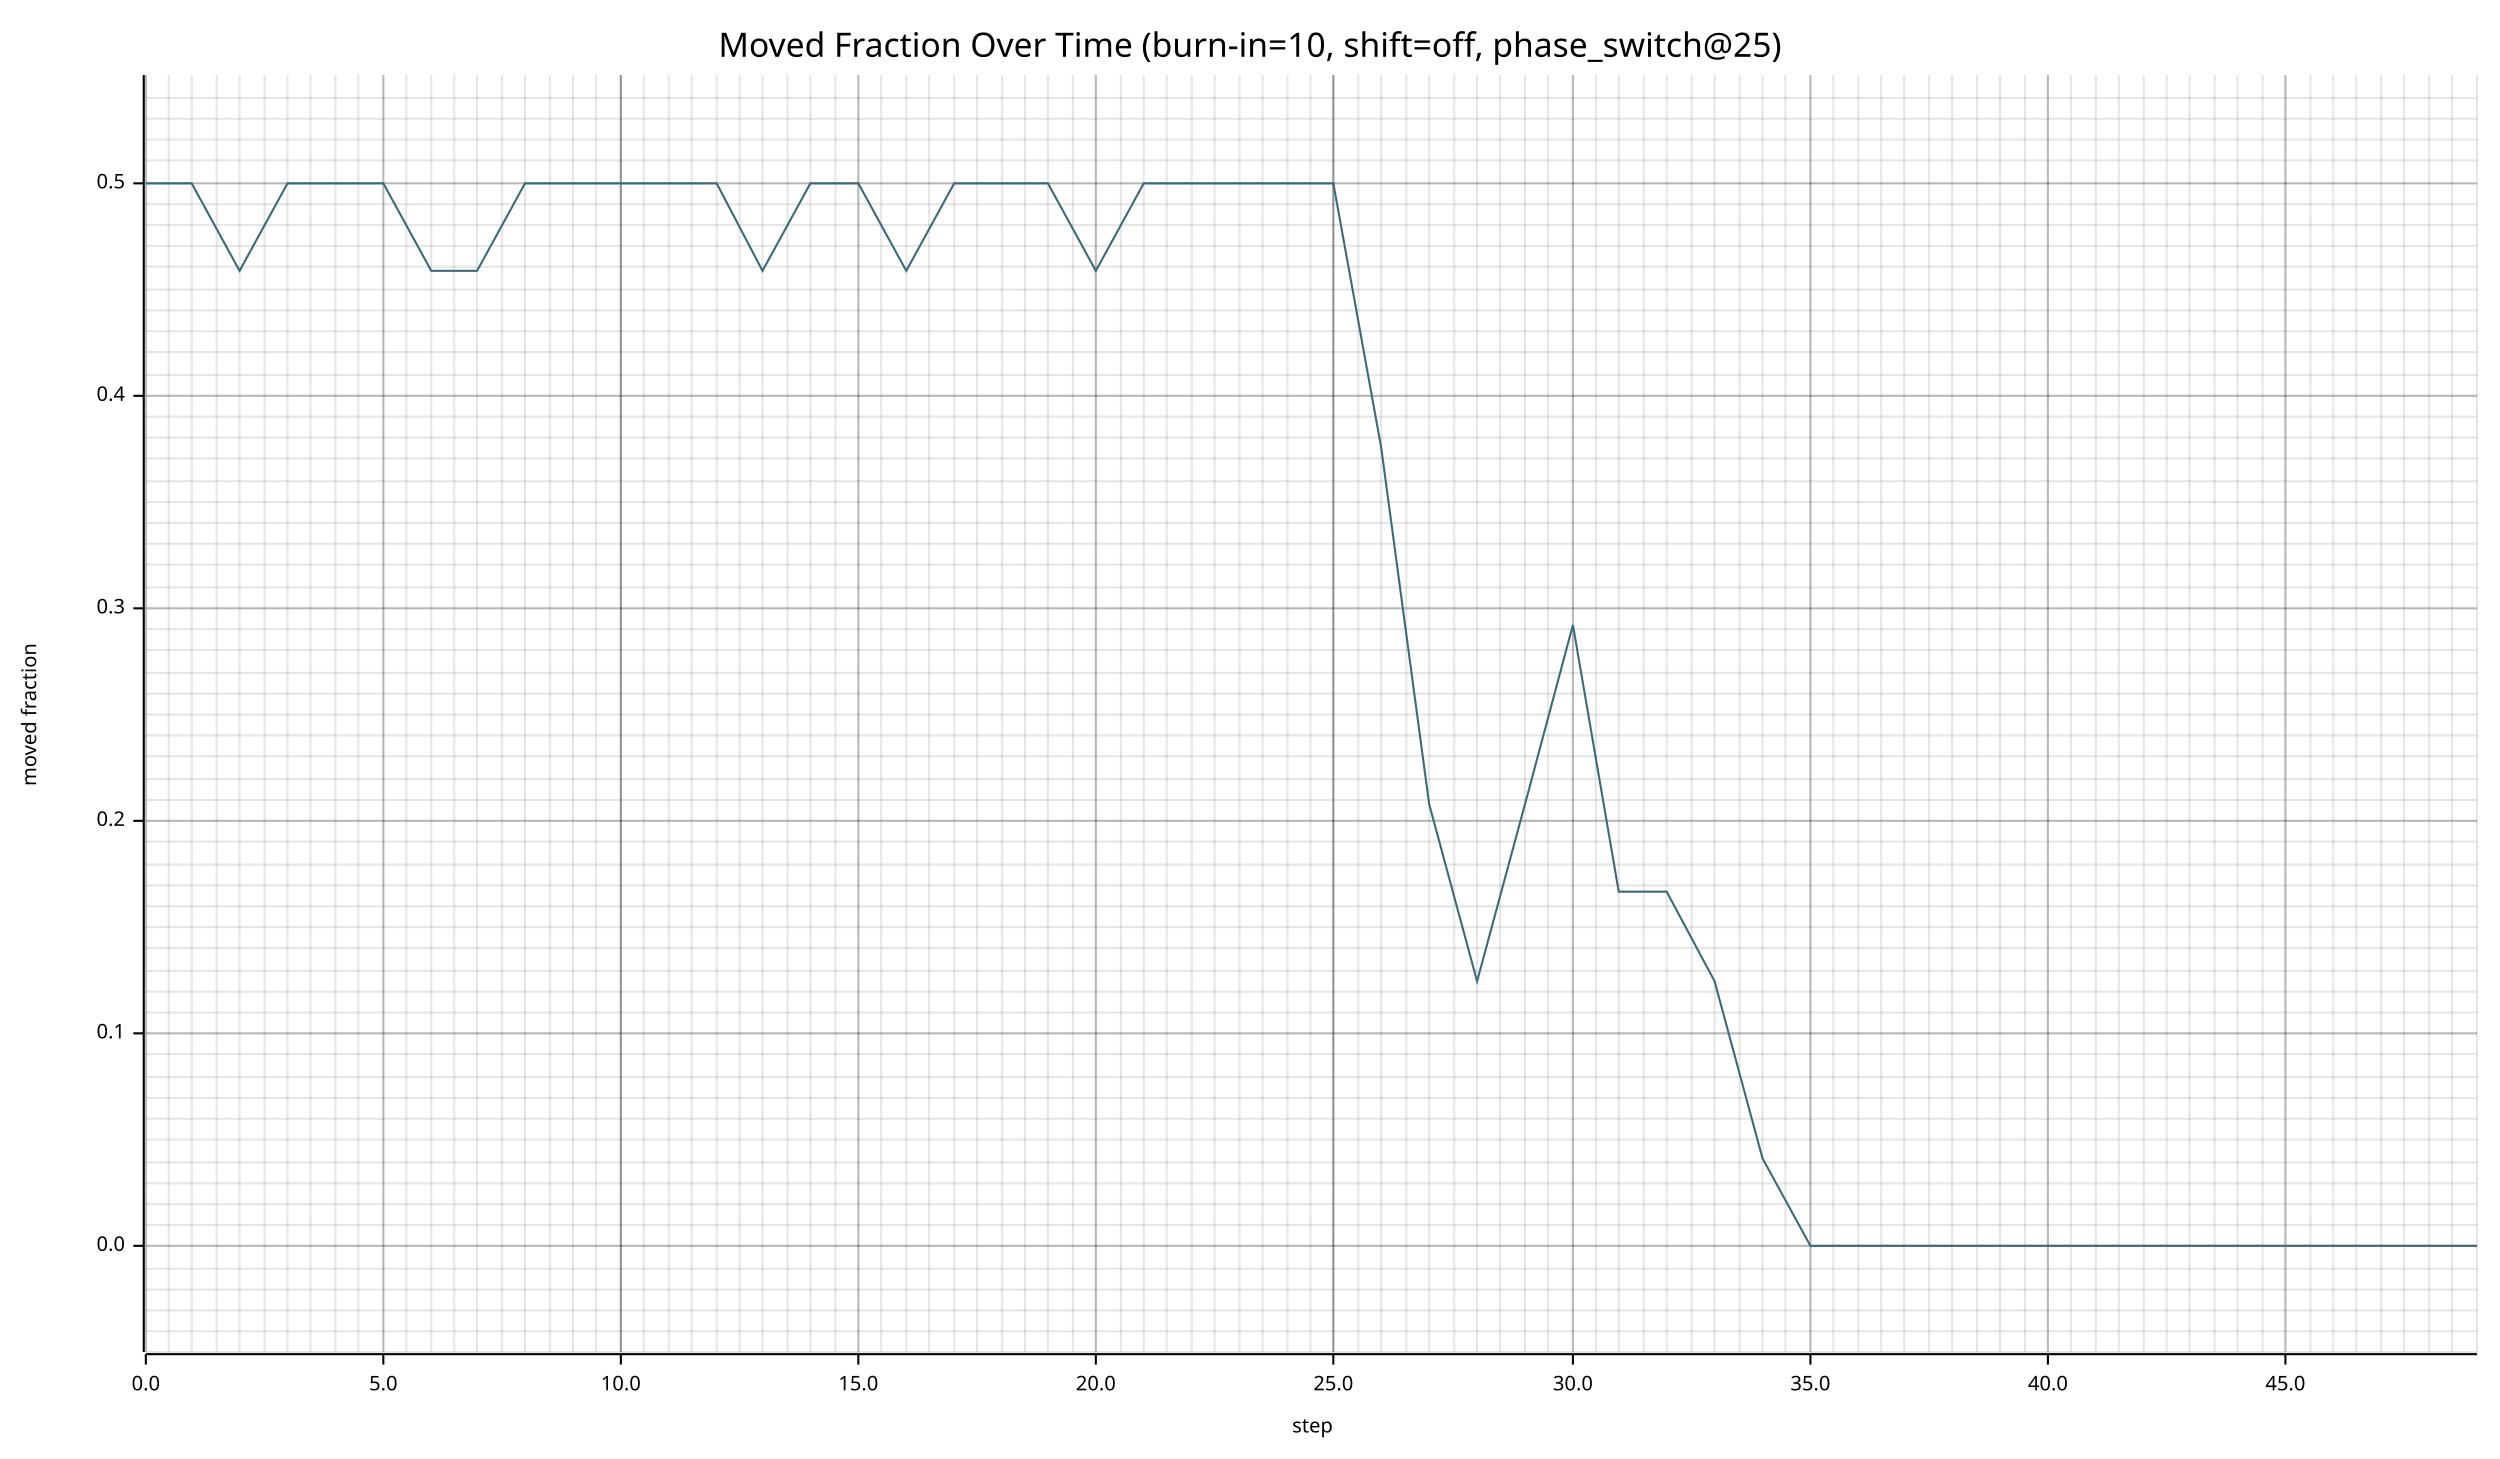
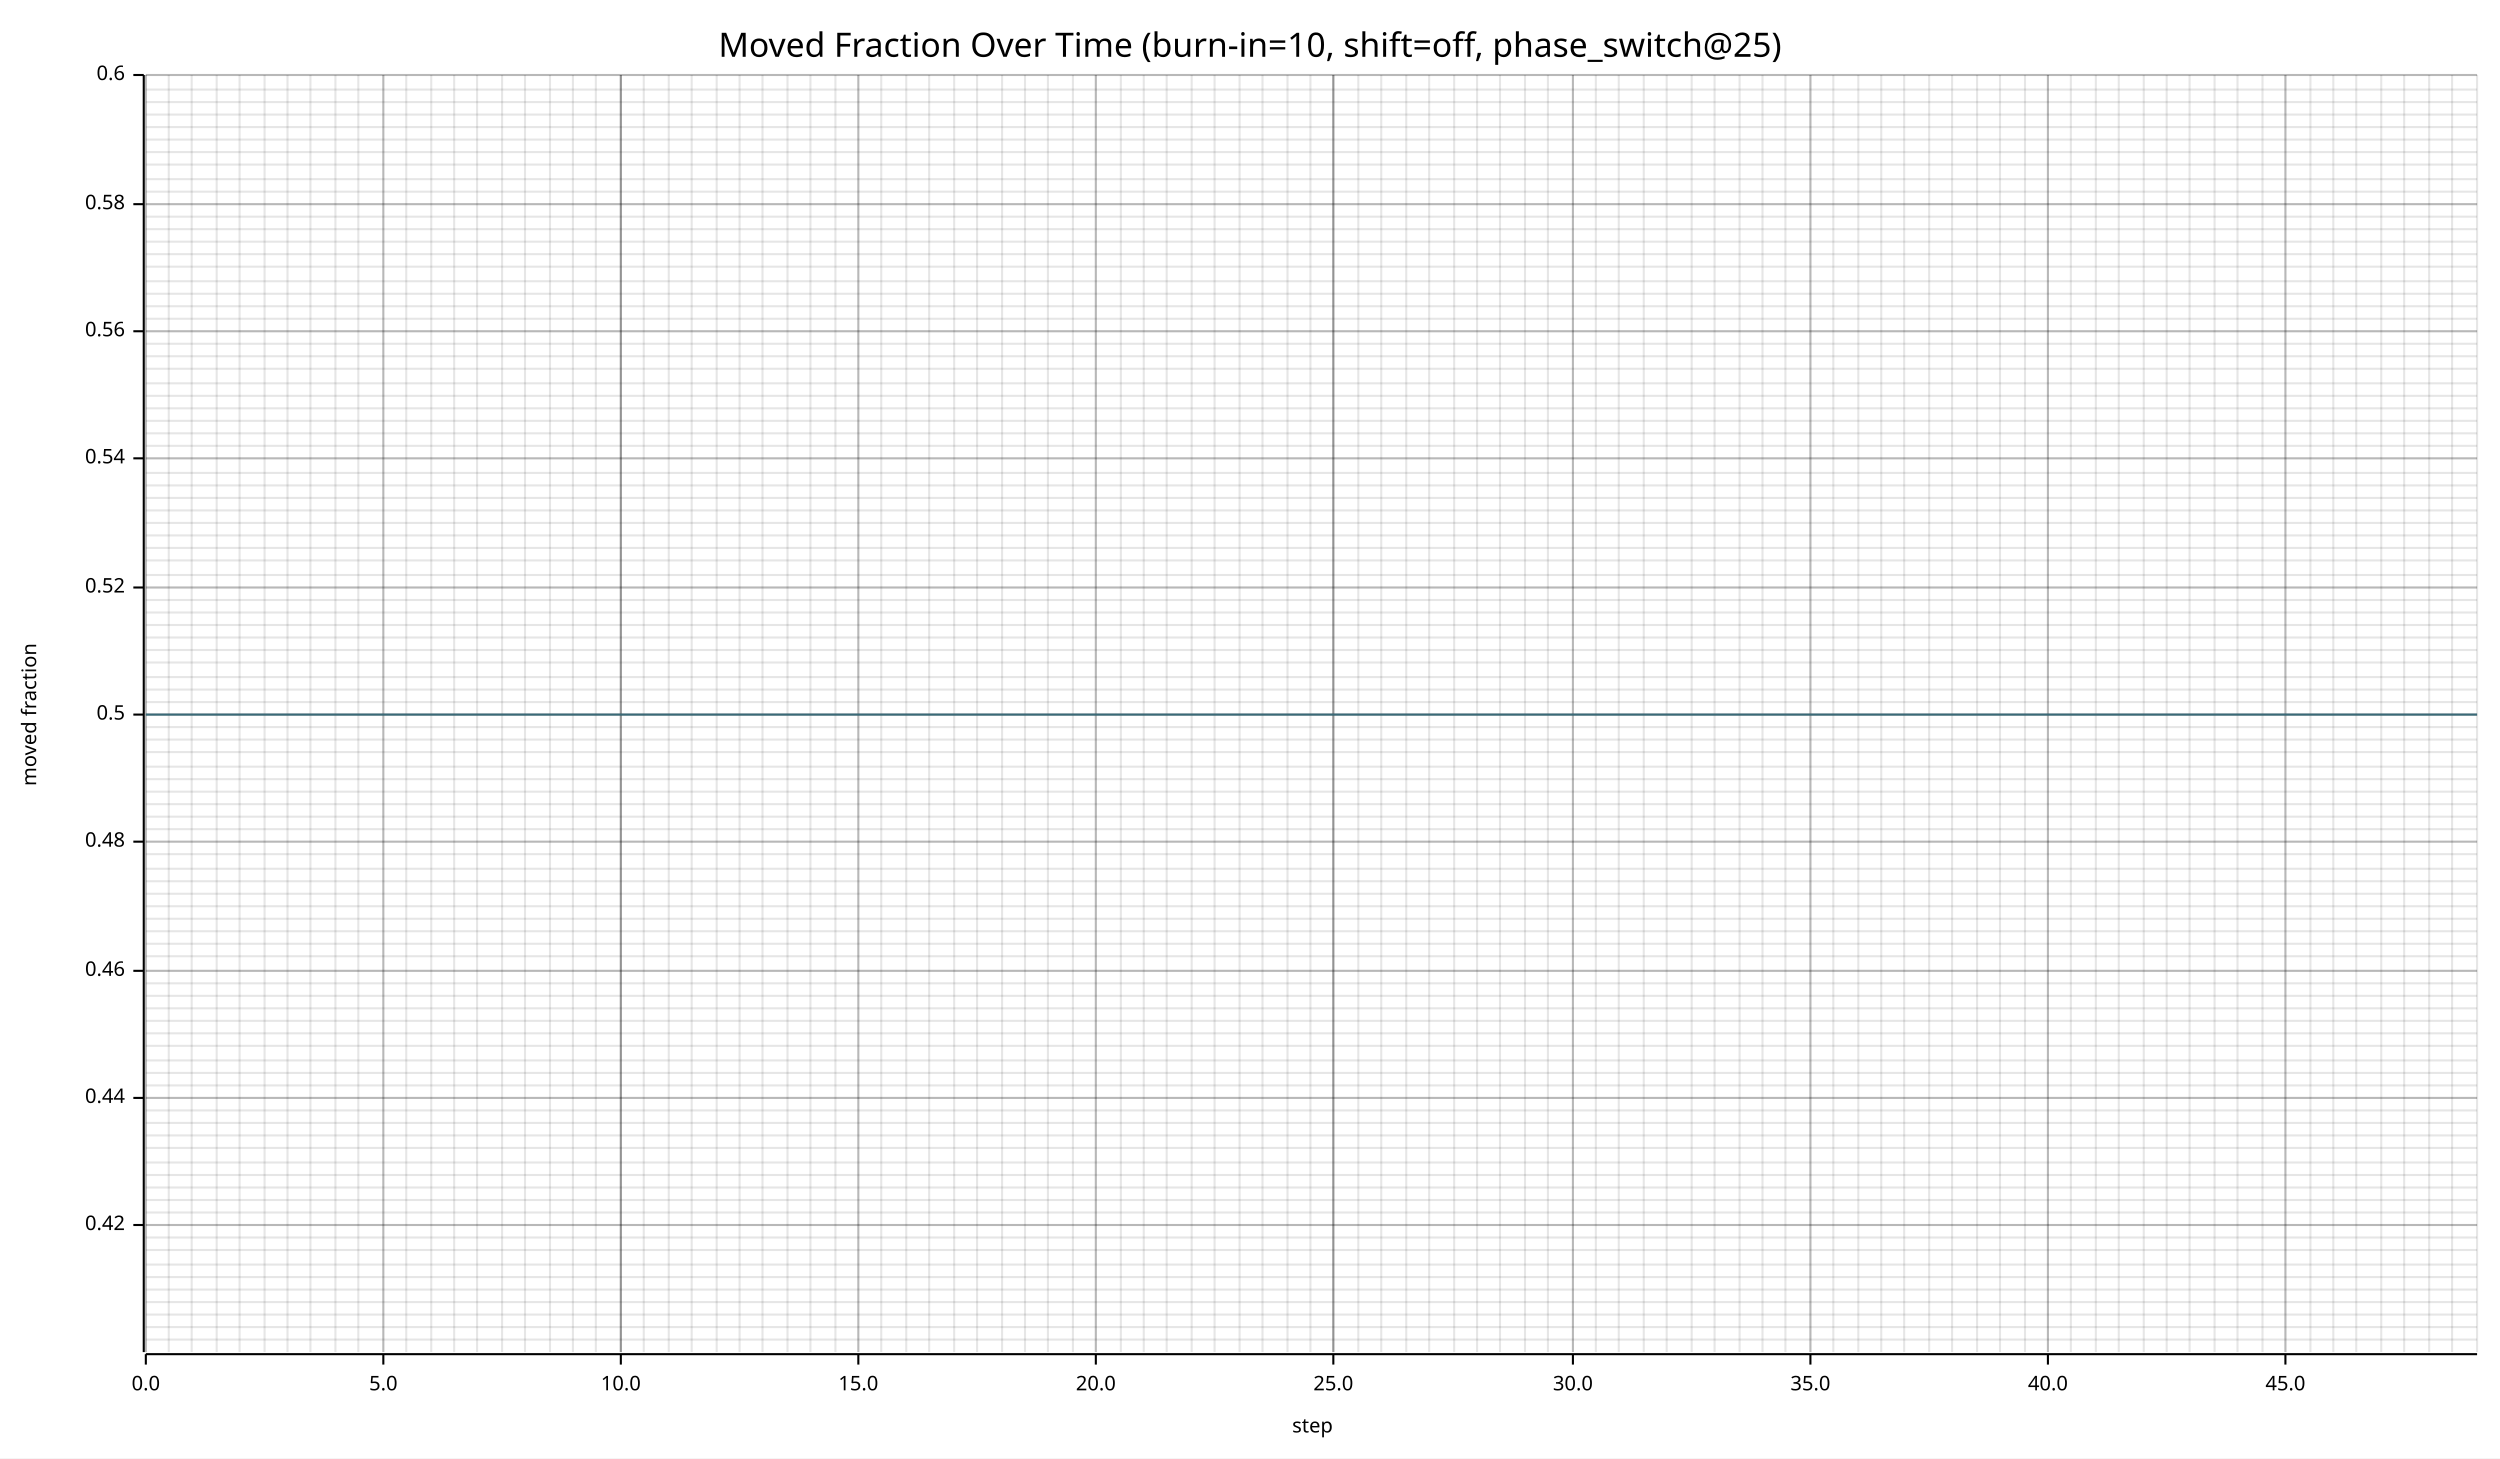
<svg xmlns="http://www.w3.org/2000/svg" width="1200" height="700" viewBox="0 0 1200 700">
  <rect x="0" y="0" width="1200" height="700" opacity="1" fill="#FFFFFF" stroke="none" />
  <text x="600" y="15" dy="0.76em" text-anchor="middle" font-family="sans-serif" font-size="16.129" opacity="1" fill="#000000">
Moved Fraction Over Time (burn-in=10, shift=off, phase_switch@25)
</text>
  <line opacity="0.1" stroke="#000000" stroke-width="1" x1="70" y1="649" x2="70" y2="36" />
  <line opacity="0.1" stroke="#000000" stroke-width="1" x1="81" y1="649" x2="81" y2="36" />
  <line opacity="0.1" stroke="#000000" stroke-width="1" x1="92" y1="649" x2="92" y2="36" />
  <line opacity="0.1" stroke="#000000" stroke-width="1" x1="104" y1="649" x2="104" y2="36" />
  <line opacity="0.1" stroke="#000000" stroke-width="1" x1="115" y1="649" x2="115" y2="36" />
  <line opacity="0.1" stroke="#000000" stroke-width="1" x1="127" y1="649" x2="127" y2="36" />
  <line opacity="0.1" stroke="#000000" stroke-width="1" x1="138" y1="649" x2="138" y2="36" />
  <line opacity="0.1" stroke="#000000" stroke-width="1" x1="149" y1="649" x2="149" y2="36" />
  <line opacity="0.1" stroke="#000000" stroke-width="1" x1="161" y1="649" x2="161" y2="36" />
  <line opacity="0.1" stroke="#000000" stroke-width="1" x1="172" y1="649" x2="172" y2="36" />
  <line opacity="0.1" stroke="#000000" stroke-width="1" x1="184" y1="649" x2="184" y2="36" />
  <line opacity="0.1" stroke="#000000" stroke-width="1" x1="195" y1="649" x2="195" y2="36" />
  <line opacity="0.1" stroke="#000000" stroke-width="1" x1="207" y1="649" x2="207" y2="36" />
  <line opacity="0.1" stroke="#000000" stroke-width="1" x1="218" y1="649" x2="218" y2="36" />
  <line opacity="0.1" stroke="#000000" stroke-width="1" x1="229" y1="649" x2="229" y2="36" />
  <line opacity="0.1" stroke="#000000" stroke-width="1" x1="241" y1="649" x2="241" y2="36" />
  <line opacity="0.1" stroke="#000000" stroke-width="1" x1="252" y1="649" x2="252" y2="36" />
  <line opacity="0.1" stroke="#000000" stroke-width="1" x1="264" y1="649" x2="264" y2="36" />
  <line opacity="0.1" stroke="#000000" stroke-width="1" x1="275" y1="649" x2="275" y2="36" />
  <line opacity="0.1" stroke="#000000" stroke-width="1" x1="286" y1="649" x2="286" y2="36" />
  <line opacity="0.1" stroke="#000000" stroke-width="1" x1="298" y1="649" x2="298" y2="36" />
  <line opacity="0.1" stroke="#000000" stroke-width="1" x1="309" y1="649" x2="309" y2="36" />
  <line opacity="0.1" stroke="#000000" stroke-width="1" x1="321" y1="649" x2="321" y2="36" />
  <line opacity="0.1" stroke="#000000" stroke-width="1" x1="332" y1="649" x2="332" y2="36" />
  <line opacity="0.1" stroke="#000000" stroke-width="1" x1="344" y1="649" x2="344" y2="36" />
  <line opacity="0.1" stroke="#000000" stroke-width="1" x1="355" y1="649" x2="355" y2="36" />
  <line opacity="0.1" stroke="#000000" stroke-width="1" x1="366" y1="649" x2="366" y2="36" />
  <line opacity="0.1" stroke="#000000" stroke-width="1" x1="378" y1="649" x2="378" y2="36" />
  <line opacity="0.1" stroke="#000000" stroke-width="1" x1="389" y1="649" x2="389" y2="36" />
  <line opacity="0.1" stroke="#000000" stroke-width="1" x1="401" y1="649" x2="401" y2="36" />
  <line opacity="0.1" stroke="#000000" stroke-width="1" x1="412" y1="649" x2="412" y2="36" />
  <line opacity="0.1" stroke="#000000" stroke-width="1" x1="423" y1="649" x2="423" y2="36" />
  <line opacity="0.1" stroke="#000000" stroke-width="1" x1="435" y1="649" x2="435" y2="36" />
  <line opacity="0.1" stroke="#000000" stroke-width="1" x1="446" y1="649" x2="446" y2="36" />
  <line opacity="0.1" stroke="#000000" stroke-width="1" x1="458" y1="649" x2="458" y2="36" />
  <line opacity="0.1" stroke="#000000" stroke-width="1" x1="469" y1="649" x2="469" y2="36" />
  <line opacity="0.1" stroke="#000000" stroke-width="1" x1="481" y1="649" x2="481" y2="36" />
  <line opacity="0.1" stroke="#000000" stroke-width="1" x1="492" y1="649" x2="492" y2="36" />
  <line opacity="0.1" stroke="#000000" stroke-width="1" x1="503" y1="649" x2="503" y2="36" />
  <line opacity="0.1" stroke="#000000" stroke-width="1" x1="515" y1="649" x2="515" y2="36" />
  <line opacity="0.1" stroke="#000000" stroke-width="1" x1="526" y1="649" x2="526" y2="36" />
  <line opacity="0.1" stroke="#000000" stroke-width="1" x1="538" y1="649" x2="538" y2="36" />
  <line opacity="0.1" stroke="#000000" stroke-width="1" x1="549" y1="649" x2="549" y2="36" />
  <line opacity="0.1" stroke="#000000" stroke-width="1" x1="560" y1="649" x2="560" y2="36" />
  <line opacity="0.1" stroke="#000000" stroke-width="1" x1="572" y1="649" x2="572" y2="36" />
  <line opacity="0.1" stroke="#000000" stroke-width="1" x1="583" y1="649" x2="583" y2="36" />
  <line opacity="0.1" stroke="#000000" stroke-width="1" x1="595" y1="649" x2="595" y2="36" />
  <line opacity="0.1" stroke="#000000" stroke-width="1" x1="606" y1="649" x2="606" y2="36" />
  <line opacity="0.1" stroke="#000000" stroke-width="1" x1="618" y1="649" x2="618" y2="36" />
  <line opacity="0.1" stroke="#000000" stroke-width="1" x1="629" y1="649" x2="629" y2="36" />
  <line opacity="0.1" stroke="#000000" stroke-width="1" x1="640" y1="649" x2="640" y2="36" />
  <line opacity="0.1" stroke="#000000" stroke-width="1" x1="652" y1="649" x2="652" y2="36" />
  <line opacity="0.1" stroke="#000000" stroke-width="1" x1="663" y1="649" x2="663" y2="36" />
  <line opacity="0.1" stroke="#000000" stroke-width="1" x1="675" y1="649" x2="675" y2="36" />
  <line opacity="0.1" stroke="#000000" stroke-width="1" x1="686" y1="649" x2="686" y2="36" />
  <line opacity="0.1" stroke="#000000" stroke-width="1" x1="698" y1="649" x2="698" y2="36" />
  <line opacity="0.1" stroke="#000000" stroke-width="1" x1="709" y1="649" x2="709" y2="36" />
  <line opacity="0.1" stroke="#000000" stroke-width="1" x1="720" y1="649" x2="720" y2="36" />
  <line opacity="0.1" stroke="#000000" stroke-width="1" x1="732" y1="649" x2="732" y2="36" />
  <line opacity="0.1" stroke="#000000" stroke-width="1" x1="743" y1="649" x2="743" y2="36" />
  <line opacity="0.1" stroke="#000000" stroke-width="1" x1="755" y1="649" x2="755" y2="36" />
  <line opacity="0.1" stroke="#000000" stroke-width="1" x1="766" y1="649" x2="766" y2="36" />
  <line opacity="0.1" stroke="#000000" stroke-width="1" x1="777" y1="649" x2="777" y2="36" />
  <line opacity="0.1" stroke="#000000" stroke-width="1" x1="789" y1="649" x2="789" y2="36" />
  <line opacity="0.1" stroke="#000000" stroke-width="1" x1="800" y1="649" x2="800" y2="36" />
  <line opacity="0.1" stroke="#000000" stroke-width="1" x1="812" y1="649" x2="812" y2="36" />
  <line opacity="0.1" stroke="#000000" stroke-width="1" x1="823" y1="649" x2="823" y2="36" />
  <line opacity="0.1" stroke="#000000" stroke-width="1" x1="835" y1="649" x2="835" y2="36" />
  <line opacity="0.1" stroke="#000000" stroke-width="1" x1="846" y1="649" x2="846" y2="36" />
  <line opacity="0.1" stroke="#000000" stroke-width="1" x1="857" y1="649" x2="857" y2="36" />
  <line opacity="0.1" stroke="#000000" stroke-width="1" x1="869" y1="649" x2="869" y2="36" />
  <line opacity="0.1" stroke="#000000" stroke-width="1" x1="880" y1="649" x2="880" y2="36" />
  <line opacity="0.1" stroke="#000000" stroke-width="1" x1="892" y1="649" x2="892" y2="36" />
  <line opacity="0.1" stroke="#000000" stroke-width="1" x1="903" y1="649" x2="903" y2="36" />
  <line opacity="0.1" stroke="#000000" stroke-width="1" x1="914" y1="649" x2="914" y2="36" />
  <line opacity="0.1" stroke="#000000" stroke-width="1" x1="926" y1="649" x2="926" y2="36" />
  <line opacity="0.1" stroke="#000000" stroke-width="1" x1="937" y1="649" x2="937" y2="36" />
  <line opacity="0.1" stroke="#000000" stroke-width="1" x1="949" y1="649" x2="949" y2="36" />
  <line opacity="0.1" stroke="#000000" stroke-width="1" x1="960" y1="649" x2="960" y2="36" />
  <line opacity="0.1" stroke="#000000" stroke-width="1" x1="972" y1="649" x2="972" y2="36" />
  <line opacity="0.1" stroke="#000000" stroke-width="1" x1="983" y1="649" x2="983" y2="36" />
  <line opacity="0.1" stroke="#000000" stroke-width="1" x1="994" y1="649" x2="994" y2="36" />
  <line opacity="0.1" stroke="#000000" stroke-width="1" x1="1006" y1="649" x2="1006" y2="36" />
  <line opacity="0.1" stroke="#000000" stroke-width="1" x1="1017" y1="649" x2="1017" y2="36" />
  <line opacity="0.1" stroke="#000000" stroke-width="1" x1="1029" y1="649" x2="1029" y2="36" />
  <line opacity="0.1" stroke="#000000" stroke-width="1" x1="1040" y1="649" x2="1040" y2="36" />
  <line opacity="0.1" stroke="#000000" stroke-width="1" x1="1051" y1="649" x2="1051" y2="36" />
  <line opacity="0.1" stroke="#000000" stroke-width="1" x1="1063" y1="649" x2="1063" y2="36" />
  <line opacity="0.1" stroke="#000000" stroke-width="1" x1="1074" y1="649" x2="1074" y2="36" />
  <line opacity="0.1" stroke="#000000" stroke-width="1" x1="1086" y1="649" x2="1086" y2="36" />
  <line opacity="0.1" stroke="#000000" stroke-width="1" x1="1097" y1="649" x2="1097" y2="36" />
  <line opacity="0.1" stroke="#000000" stroke-width="1" x1="1109" y1="649" x2="1109" y2="36" />
  <line opacity="0.1" stroke="#000000" stroke-width="1" x1="1120" y1="649" x2="1120" y2="36" />
  <line opacity="0.1" stroke="#000000" stroke-width="1" x1="1131" y1="649" x2="1131" y2="36" />
  <line opacity="0.1" stroke="#000000" stroke-width="1" x1="1143" y1="649" x2="1143" y2="36" />
  <line opacity="0.1" stroke="#000000" stroke-width="1" x1="1154" y1="649" x2="1154" y2="36" />
  <line opacity="0.1" stroke="#000000" stroke-width="1" x1="1166" y1="649" x2="1166" y2="36" />
  <line opacity="0.1" stroke="#000000" stroke-width="1" x1="1177" y1="649" x2="1177" y2="36" />
  <line opacity="0.1" stroke="#000000" stroke-width="1" x1="1189" y1="649" x2="1189" y2="36" />
-   <line opacity="0.1" stroke="#000000" stroke-width="1" x1="70" y1="649" x2="1189" y2="649" />
-   <line opacity="0.1" stroke="#000000" stroke-width="1" x1="70" y1="639" x2="1189" y2="639" />
-   <line opacity="0.1" stroke="#000000" stroke-width="1" x1="70" y1="629" x2="1189" y2="629" />
+   <line opacity="0.1" stroke="#000000" stroke-width="1" x1="70" y1="643" x2="1189" y2="643" />
+   <line opacity="0.1" stroke="#000000" stroke-width="1" x1="70" y1="637" x2="1189" y2="637" />
+   <line opacity="0.1" stroke="#000000" stroke-width="1" x1="70" y1="631" x2="1189" y2="631" />
+   <line opacity="0.1" stroke="#000000" stroke-width="1" x1="70" y1="625" x2="1189" y2="625" />
  <line opacity="0.1" stroke="#000000" stroke-width="1" x1="70" y1="619" x2="1189" y2="619" />
-   <line opacity="0.1" stroke="#000000" stroke-width="1" x1="70" y1="609" x2="1189" y2="609" />
-   <line opacity="0.1" stroke="#000000" stroke-width="1" x1="70" y1="598" x2="1189" y2="598" />
+   <line opacity="0.1" stroke="#000000" stroke-width="1" x1="70" y1="613" x2="1189" y2="613" />
+   <line opacity="0.1" stroke="#000000" stroke-width="1" x1="70" y1="607" x2="1189" y2="607" />
+   <line opacity="0.1" stroke="#000000" stroke-width="1" x1="70" y1="600" x2="1189" y2="600" />
+   <line opacity="0.1" stroke="#000000" stroke-width="1" x1="70" y1="594" x2="1189" y2="594" />
  <line opacity="0.1" stroke="#000000" stroke-width="1" x1="70" y1="588" x2="1189" y2="588" />
-   <line opacity="0.1" stroke="#000000" stroke-width="1" x1="70" y1="578" x2="1189" y2="578" />
-   <line opacity="0.1" stroke="#000000" stroke-width="1" x1="70" y1="568" x2="1189" y2="568" />
+   <line opacity="0.1" stroke="#000000" stroke-width="1" x1="70" y1="582" x2="1189" y2="582" />
+   <line opacity="0.1" stroke="#000000" stroke-width="1" x1="70" y1="576" x2="1189" y2="576" />
+   <line opacity="0.1" stroke="#000000" stroke-width="1" x1="70" y1="570" x2="1189" y2="570" />
+   <line opacity="0.1" stroke="#000000" stroke-width="1" x1="70" y1="564" x2="1189" y2="564" />
  <line opacity="0.1" stroke="#000000" stroke-width="1" x1="70" y1="558" x2="1189" y2="558" />
-   <line opacity="0.1" stroke="#000000" stroke-width="1" x1="70" y1="547" x2="1189" y2="547" />
-   <line opacity="0.1" stroke="#000000" stroke-width="1" x1="70" y1="537" x2="1189" y2="537" />
+   <line opacity="0.1" stroke="#000000" stroke-width="1" x1="70" y1="551" x2="1189" y2="551" />
+   <line opacity="0.1" stroke="#000000" stroke-width="1" x1="70" y1="545" x2="1189" y2="545" />
+   <line opacity="0.1" stroke="#000000" stroke-width="1" x1="70" y1="539" x2="1189" y2="539" />
+   <line opacity="0.1" stroke="#000000" stroke-width="1" x1="70" y1="533" x2="1189" y2="533" />
  <line opacity="0.1" stroke="#000000" stroke-width="1" x1="70" y1="527" x2="1189" y2="527" />
-   <line opacity="0.1" stroke="#000000" stroke-width="1" x1="70" y1="517" x2="1189" y2="517" />
-   <line opacity="0.1" stroke="#000000" stroke-width="1" x1="70" y1="506" x2="1189" y2="506" />
+   <line opacity="0.1" stroke="#000000" stroke-width="1" x1="70" y1="521" x2="1189" y2="521" />
+   <line opacity="0.1" stroke="#000000" stroke-width="1" x1="70" y1="515" x2="1189" y2="515" />
+   <line opacity="0.1" stroke="#000000" stroke-width="1" x1="70" y1="509" x2="1189" y2="509" />
+   <line opacity="0.1" stroke="#000000" stroke-width="1" x1="70" y1="502" x2="1189" y2="502" />
  <line opacity="0.1" stroke="#000000" stroke-width="1" x1="70" y1="496" x2="1189" y2="496" />
-   <line opacity="0.1" stroke="#000000" stroke-width="1" x1="70" y1="486" x2="1189" y2="486" />
-   <line opacity="0.1" stroke="#000000" stroke-width="1" x1="70" y1="476" x2="1189" y2="476" />
+   <line opacity="0.1" stroke="#000000" stroke-width="1" x1="70" y1="490" x2="1189" y2="490" />
+   <line opacity="0.1" stroke="#000000" stroke-width="1" x1="70" y1="484" x2="1189" y2="484" />
+   <line opacity="0.1" stroke="#000000" stroke-width="1" x1="70" y1="478" x2="1189" y2="478" />
+   <line opacity="0.1" stroke="#000000" stroke-width="1" x1="70" y1="472" x2="1189" y2="472" />
  <line opacity="0.1" stroke="#000000" stroke-width="1" x1="70" y1="466" x2="1189" y2="466" />
-   <line opacity="0.1" stroke="#000000" stroke-width="1" x1="70" y1="455" x2="1189" y2="455" />
-   <line opacity="0.1" stroke="#000000" stroke-width="1" x1="70" y1="445" x2="1189" y2="445" />
+   <line opacity="0.1" stroke="#000000" stroke-width="1" x1="70" y1="459" x2="1189" y2="459" />
+   <line opacity="0.1" stroke="#000000" stroke-width="1" x1="70" y1="453" x2="1189" y2="453" />
+   <line opacity="0.1" stroke="#000000" stroke-width="1" x1="70" y1="447" x2="1189" y2="447" />
+   <line opacity="0.1" stroke="#000000" stroke-width="1" x1="70" y1="441" x2="1189" y2="441" />
  <line opacity="0.1" stroke="#000000" stroke-width="1" x1="70" y1="435" x2="1189" y2="435" />
-   <line opacity="0.1" stroke="#000000" stroke-width="1" x1="70" y1="425" x2="1189" y2="425" />
-   <line opacity="0.1" stroke="#000000" stroke-width="1" x1="70" y1="415" x2="1189" y2="415" />
+   <line opacity="0.1" stroke="#000000" stroke-width="1" x1="70" y1="429" x2="1189" y2="429" />
+   <line opacity="0.1" stroke="#000000" stroke-width="1" x1="70" y1="423" x2="1189" y2="423" />
+   <line opacity="0.1" stroke="#000000" stroke-width="1" x1="70" y1="417" x2="1189" y2="417" />
+   <line opacity="0.1" stroke="#000000" stroke-width="1" x1="70" y1="410" x2="1189" y2="410" />
  <line opacity="0.1" stroke="#000000" stroke-width="1" x1="70" y1="404" x2="1189" y2="404" />
-   <line opacity="0.1" stroke="#000000" stroke-width="1" x1="70" y1="394" x2="1189" y2="394" />
-   <line opacity="0.1" stroke="#000000" stroke-width="1" x1="70" y1="384" x2="1189" y2="384" />
+   <line opacity="0.1" stroke="#000000" stroke-width="1" x1="70" y1="398" x2="1189" y2="398" />
+   <line opacity="0.1" stroke="#000000" stroke-width="1" x1="70" y1="392" x2="1189" y2="392" />
+   <line opacity="0.1" stroke="#000000" stroke-width="1" x1="70" y1="386" x2="1189" y2="386" />
+   <line opacity="0.1" stroke="#000000" stroke-width="1" x1="70" y1="380" x2="1189" y2="380" />
  <line opacity="0.1" stroke="#000000" stroke-width="1" x1="70" y1="374" x2="1189" y2="374" />
-   <line opacity="0.1" stroke="#000000" stroke-width="1" x1="70" y1="363" x2="1189" y2="363" />
-   <line opacity="0.1" stroke="#000000" stroke-width="1" x1="70" y1="353" x2="1189" y2="353" />
+   <line opacity="0.1" stroke="#000000" stroke-width="1" x1="70" y1="368" x2="1189" y2="368" />
+   <line opacity="0.1" stroke="#000000" stroke-width="1" x1="70" y1="361" x2="1189" y2="361" />
+   <line opacity="0.1" stroke="#000000" stroke-width="1" x1="70" y1="355" x2="1189" y2="355" />
+   <line opacity="0.1" stroke="#000000" stroke-width="1" x1="70" y1="349" x2="1189" y2="349" />
  <line opacity="0.1" stroke="#000000" stroke-width="1" x1="70" y1="343" x2="1189" y2="343" />
-   <line opacity="0.1" stroke="#000000" stroke-width="1" x1="70" y1="333" x2="1189" y2="333" />
-   <line opacity="0.1" stroke="#000000" stroke-width="1" x1="70" y1="323" x2="1189" y2="323" />
+   <line opacity="0.1" stroke="#000000" stroke-width="1" x1="70" y1="337" x2="1189" y2="337" />
+   <line opacity="0.1" stroke="#000000" stroke-width="1" x1="70" y1="331" x2="1189" y2="331" />
+   <line opacity="0.1" stroke="#000000" stroke-width="1" x1="70" y1="325" x2="1189" y2="325" />
+   <line opacity="0.1" stroke="#000000" stroke-width="1" x1="70" y1="318" x2="1189" y2="318" />
  <line opacity="0.1" stroke="#000000" stroke-width="1" x1="70" y1="312" x2="1189" y2="312" />
-   <line opacity="0.1" stroke="#000000" stroke-width="1" x1="70" y1="302" x2="1189" y2="302" />
-   <line opacity="0.1" stroke="#000000" stroke-width="1" x1="70" y1="292" x2="1189" y2="292" />
+   <line opacity="0.1" stroke="#000000" stroke-width="1" x1="70" y1="306" x2="1189" y2="306" />
+   <line opacity="0.1" stroke="#000000" stroke-width="1" x1="70" y1="300" x2="1189" y2="300" />
+   <line opacity="0.1" stroke="#000000" stroke-width="1" x1="70" y1="294" x2="1189" y2="294" />
+   <line opacity="0.1" stroke="#000000" stroke-width="1" x1="70" y1="288" x2="1189" y2="288" />
  <line opacity="0.1" stroke="#000000" stroke-width="1" x1="70" y1="282" x2="1189" y2="282" />
-   <line opacity="0.1" stroke="#000000" stroke-width="1" x1="70" y1="271" x2="1189" y2="271" />
-   <line opacity="0.1" stroke="#000000" stroke-width="1" x1="70" y1="261" x2="1189" y2="261" />
+   <line opacity="0.1" stroke="#000000" stroke-width="1" x1="70" y1="276" x2="1189" y2="276" />
+   <line opacity="0.1" stroke="#000000" stroke-width="1" x1="70" y1="269" x2="1189" y2="269" />
+   <line opacity="0.1" stroke="#000000" stroke-width="1" x1="70" y1="263" x2="1189" y2="263" />
+   <line opacity="0.1" stroke="#000000" stroke-width="1" x1="70" y1="257" x2="1189" y2="257" />
  <line opacity="0.1" stroke="#000000" stroke-width="1" x1="70" y1="251" x2="1189" y2="251" />
-   <line opacity="0.1" stroke="#000000" stroke-width="1" x1="70" y1="241" x2="1189" y2="241" />
-   <line opacity="0.1" stroke="#000000" stroke-width="1" x1="70" y1="231" x2="1189" y2="231" />
+   <line opacity="0.1" stroke="#000000" stroke-width="1" x1="70" y1="245" x2="1189" y2="245" />
+   <line opacity="0.1" stroke="#000000" stroke-width="1" x1="70" y1="239" x2="1189" y2="239" />
+   <line opacity="0.1" stroke="#000000" stroke-width="1" x1="70" y1="233" x2="1189" y2="233" />
+   <line opacity="0.1" stroke="#000000" stroke-width="1" x1="70" y1="227" x2="1189" y2="227" />
  <line opacity="0.1" stroke="#000000" stroke-width="1" x1="70" y1="220" x2="1189" y2="220" />
-   <line opacity="0.1" stroke="#000000" stroke-width="1" x1="70" y1="210" x2="1189" y2="210" />
-   <line opacity="0.1" stroke="#000000" stroke-width="1" x1="70" y1="200" x2="1189" y2="200" />
+   <line opacity="0.1" stroke="#000000" stroke-width="1" x1="70" y1="214" x2="1189" y2="214" />
+   <line opacity="0.1" stroke="#000000" stroke-width="1" x1="70" y1="208" x2="1189" y2="208" />
+   <line opacity="0.1" stroke="#000000" stroke-width="1" x1="70" y1="202" x2="1189" y2="202" />
+   <line opacity="0.1" stroke="#000000" stroke-width="1" x1="70" y1="196" x2="1189" y2="196" />
  <line opacity="0.1" stroke="#000000" stroke-width="1" x1="70" y1="190" x2="1189" y2="190" />
-   <line opacity="0.1" stroke="#000000" stroke-width="1" x1="70" y1="180" x2="1189" y2="180" />
-   <line opacity="0.1" stroke="#000000" stroke-width="1" x1="70" y1="169" x2="1189" y2="169" />
+   <line opacity="0.1" stroke="#000000" stroke-width="1" x1="70" y1="184" x2="1189" y2="184" />
+   <line opacity="0.1" stroke="#000000" stroke-width="1" x1="70" y1="177" x2="1189" y2="177" />
+   <line opacity="0.1" stroke="#000000" stroke-width="1" x1="70" y1="171" x2="1189" y2="171" />
+   <line opacity="0.1" stroke="#000000" stroke-width="1" x1="70" y1="165" x2="1189" y2="165" />
  <line opacity="0.1" stroke="#000000" stroke-width="1" x1="70" y1="159" x2="1189" y2="159" />
-   <line opacity="0.1" stroke="#000000" stroke-width="1" x1="70" y1="149" x2="1189" y2="149" />
-   <line opacity="0.1" stroke="#000000" stroke-width="1" x1="70" y1="139" x2="1189" y2="139" />
+   <line opacity="0.1" stroke="#000000" stroke-width="1" x1="70" y1="153" x2="1189" y2="153" />
+   <line opacity="0.1" stroke="#000000" stroke-width="1" x1="70" y1="147" x2="1189" y2="147" />
+   <line opacity="0.1" stroke="#000000" stroke-width="1" x1="70" y1="141" x2="1189" y2="141" />
+   <line opacity="0.1" stroke="#000000" stroke-width="1" x1="70" y1="135" x2="1189" y2="135" />
  <line opacity="0.1" stroke="#000000" stroke-width="1" x1="70" y1="128" x2="1189" y2="128" />
-   <line opacity="0.1" stroke="#000000" stroke-width="1" x1="70" y1="118" x2="1189" y2="118" />
-   <line opacity="0.1" stroke="#000000" stroke-width="1" x1="70" y1="108" x2="1189" y2="108" />
+   <line opacity="0.1" stroke="#000000" stroke-width="1" x1="70" y1="122" x2="1189" y2="122" />
+   <line opacity="0.1" stroke="#000000" stroke-width="1" x1="70" y1="116" x2="1189" y2="116" />
+   <line opacity="0.1" stroke="#000000" stroke-width="1" x1="70" y1="110" x2="1189" y2="110" />
+   <line opacity="0.1" stroke="#000000" stroke-width="1" x1="70" y1="104" x2="1189" y2="104" />
  <line opacity="0.1" stroke="#000000" stroke-width="1" x1="70" y1="98" x2="1189" y2="98" />
-   <line opacity="0.1" stroke="#000000" stroke-width="1" x1="70" y1="88" x2="1189" y2="88" />
-   <line opacity="0.1" stroke="#000000" stroke-width="1" x1="70" y1="77" x2="1189" y2="77" />
+   <line opacity="0.1" stroke="#000000" stroke-width="1" x1="70" y1="92" x2="1189" y2="92" />
+   <line opacity="0.1" stroke="#000000" stroke-width="1" x1="70" y1="86" x2="1189" y2="86" />
+   <line opacity="0.1" stroke="#000000" stroke-width="1" x1="70" y1="79" x2="1189" y2="79" />
+   <line opacity="0.1" stroke="#000000" stroke-width="1" x1="70" y1="73" x2="1189" y2="73" />
  <line opacity="0.1" stroke="#000000" stroke-width="1" x1="70" y1="67" x2="1189" y2="67" />
-   <line opacity="0.1" stroke="#000000" stroke-width="1" x1="70" y1="57" x2="1189" y2="57" />
-   <line opacity="0.1" stroke="#000000" stroke-width="1" x1="70" y1="47" x2="1189" y2="47" />
+   <line opacity="0.1" stroke="#000000" stroke-width="1" x1="70" y1="61" x2="1189" y2="61" />
+   <line opacity="0.1" stroke="#000000" stroke-width="1" x1="70" y1="55" x2="1189" y2="55" />
+   <line opacity="0.1" stroke="#000000" stroke-width="1" x1="70" y1="49" x2="1189" y2="49" />
+   <line opacity="0.1" stroke="#000000" stroke-width="1" x1="70" y1="43" x2="1189" y2="43" />
+   <line opacity="0.1" stroke="#000000" stroke-width="1" x1="70" y1="36" x2="1189" y2="36" />
  <text x="10" y="343" dy="0.76em" text-anchor="middle" font-family="sans-serif" font-size="9.677" opacity="1" fill="#000000" transform="rotate(270, 10, 343)">
moved fraction
</text>
  <text x="630" y="690" dy="-0.5ex" text-anchor="middle" font-family="sans-serif" font-size="9.677" opacity="1" fill="#000000">
step
</text>
  <line opacity="0.2" stroke="#000000" stroke-width="1" x1="70" y1="649" x2="70" y2="36" />
  <line opacity="0.2" stroke="#000000" stroke-width="1" x1="184" y1="649" x2="184" y2="36" />
  <line opacity="0.2" stroke="#000000" stroke-width="1" x1="298" y1="649" x2="298" y2="36" />
  <line opacity="0.2" stroke="#000000" stroke-width="1" x1="412" y1="649" x2="412" y2="36" />
  <line opacity="0.2" stroke="#000000" stroke-width="1" x1="526" y1="649" x2="526" y2="36" />
  <line opacity="0.2" stroke="#000000" stroke-width="1" x1="640" y1="649" x2="640" y2="36" />
  <line opacity="0.2" stroke="#000000" stroke-width="1" x1="755" y1="649" x2="755" y2="36" />
  <line opacity="0.2" stroke="#000000" stroke-width="1" x1="869" y1="649" x2="869" y2="36" />
  <line opacity="0.2" stroke="#000000" stroke-width="1" x1="983" y1="649" x2="983" y2="36" />
  <line opacity="0.2" stroke="#000000" stroke-width="1" x1="1097" y1="649" x2="1097" y2="36" />
-   <line opacity="0.2" stroke="#000000" stroke-width="1" x1="70" y1="598" x2="1189" y2="598" />
-   <line opacity="0.2" stroke="#000000" stroke-width="1" x1="70" y1="496" x2="1189" y2="496" />
-   <line opacity="0.2" stroke="#000000" stroke-width="1" x1="70" y1="394" x2="1189" y2="394" />
-   <line opacity="0.2" stroke="#000000" stroke-width="1" x1="70" y1="292" x2="1189" y2="292" />
-   <line opacity="0.2" stroke="#000000" stroke-width="1" x1="70" y1="190" x2="1189" y2="190" />
-   <line opacity="0.2" stroke="#000000" stroke-width="1" x1="70" y1="88" x2="1189" y2="88" />
+   <line opacity="0.2" stroke="#000000" stroke-width="1" x1="70" y1="588" x2="1189" y2="588" />
+   <line opacity="0.2" stroke="#000000" stroke-width="1" x1="70" y1="527" x2="1189" y2="527" />
+   <line opacity="0.2" stroke="#000000" stroke-width="1" x1="70" y1="466" x2="1189" y2="466" />
+   <line opacity="0.2" stroke="#000000" stroke-width="1" x1="70" y1="404" x2="1189" y2="404" />
+   <line opacity="0.2" stroke="#000000" stroke-width="1" x1="70" y1="343" x2="1189" y2="343" />
+   <line opacity="0.2" stroke="#000000" stroke-width="1" x1="70" y1="282" x2="1189" y2="282" />
+   <line opacity="0.2" stroke="#000000" stroke-width="1" x1="70" y1="220" x2="1189" y2="220" />
+   <line opacity="0.2" stroke="#000000" stroke-width="1" x1="70" y1="159" x2="1189" y2="159" />
+   <line opacity="0.2" stroke="#000000" stroke-width="1" x1="70" y1="98" x2="1189" y2="98" />
+   <line opacity="0.2" stroke="#000000" stroke-width="1" x1="70" y1="36" x2="1189" y2="36" />
  <polyline fill="none" opacity="1" stroke="#000000" stroke-width="1" points="69,36 69,649 " />
-   <text x="60" y="598" dy="0.5ex" text-anchor="end" font-family="sans-serif" font-size="9.677" opacity="1" fill="#000000">
- 0.0
- </text>
-   <polyline fill="none" opacity="1" stroke="#000000" stroke-width="1" points="64,598 69,598 " />
-   <text x="60" y="496" dy="0.5ex" text-anchor="end" font-family="sans-serif" font-size="9.677" opacity="1" fill="#000000">
- 0.1
- </text>
-   <polyline fill="none" opacity="1" stroke="#000000" stroke-width="1" points="64,496 69,496 " />
-   <text x="60" y="394" dy="0.5ex" text-anchor="end" font-family="sans-serif" font-size="9.677" opacity="1" fill="#000000">
- 0.2
- </text>
-   <polyline fill="none" opacity="1" stroke="#000000" stroke-width="1" points="64,394 69,394 " />
-   <text x="60" y="292" dy="0.5ex" text-anchor="end" font-family="sans-serif" font-size="9.677" opacity="1" fill="#000000">
- 0.3
- </text>
-   <polyline fill="none" opacity="1" stroke="#000000" stroke-width="1" points="64,292 69,292 " />
-   <text x="60" y="190" dy="0.5ex" text-anchor="end" font-family="sans-serif" font-size="9.677" opacity="1" fill="#000000">
- 0.4
- </text>
-   <polyline fill="none" opacity="1" stroke="#000000" stroke-width="1" points="64,190 69,190 " />
-   <text x="60" y="88" dy="0.5ex" text-anchor="end" font-family="sans-serif" font-size="9.677" opacity="1" fill="#000000">
+   <text x="60" y="588" dy="0.5ex" text-anchor="end" font-family="sans-serif" font-size="9.677" opacity="1" fill="#000000">
+ 0.42
+ </text>
+   <polyline fill="none" opacity="1" stroke="#000000" stroke-width="1" points="64,588 69,588 " />
+   <text x="60" y="527" dy="0.5ex" text-anchor="end" font-family="sans-serif" font-size="9.677" opacity="1" fill="#000000">
+ 0.44
+ </text>
+   <polyline fill="none" opacity="1" stroke="#000000" stroke-width="1" points="64,527 69,527 " />
+   <text x="60" y="466" dy="0.5ex" text-anchor="end" font-family="sans-serif" font-size="9.677" opacity="1" fill="#000000">
+ 0.46
+ </text>
+   <polyline fill="none" opacity="1" stroke="#000000" stroke-width="1" points="64,466 69,466 " />
+   <text x="60" y="404" dy="0.5ex" text-anchor="end" font-family="sans-serif" font-size="9.677" opacity="1" fill="#000000">
+ 0.48
+ </text>
+   <polyline fill="none" opacity="1" stroke="#000000" stroke-width="1" points="64,404 69,404 " />
+   <text x="60" y="343" dy="0.5ex" text-anchor="end" font-family="sans-serif" font-size="9.677" opacity="1" fill="#000000">
0.5
</text>
-   <polyline fill="none" opacity="1" stroke="#000000" stroke-width="1" points="64,88 69,88 " />
+   <polyline fill="none" opacity="1" stroke="#000000" stroke-width="1" points="64,343 69,343 " />
+   <text x="60" y="282" dy="0.5ex" text-anchor="end" font-family="sans-serif" font-size="9.677" opacity="1" fill="#000000">
+ 0.52
+ </text>
+   <polyline fill="none" opacity="1" stroke="#000000" stroke-width="1" points="64,282 69,282 " />
+   <text x="60" y="220" dy="0.5ex" text-anchor="end" font-family="sans-serif" font-size="9.677" opacity="1" fill="#000000">
+ 0.54
+ </text>
+   <polyline fill="none" opacity="1" stroke="#000000" stroke-width="1" points="64,220 69,220 " />
+   <text x="60" y="159" dy="0.5ex" text-anchor="end" font-family="sans-serif" font-size="9.677" opacity="1" fill="#000000">
+ 0.56
+ </text>
+   <polyline fill="none" opacity="1" stroke="#000000" stroke-width="1" points="64,159 69,159 " />
+   <text x="60" y="98" dy="0.5ex" text-anchor="end" font-family="sans-serif" font-size="9.677" opacity="1" fill="#000000">
+ 0.58
+ </text>
+   <polyline fill="none" opacity="1" stroke="#000000" stroke-width="1" points="64,98 69,98 " />
+   <text x="60" y="36" dy="0.5ex" text-anchor="end" font-family="sans-serif" font-size="9.677" opacity="1" fill="#000000">
+ 0.6
+ </text>
+   <polyline fill="none" opacity="1" stroke="#000000" stroke-width="1" points="64,36 69,36 " />
  <polyline fill="none" opacity="1" stroke="#000000" stroke-width="1" points="70,650 1189,650 " />
  <text x="70" y="660" dy="0.76em" text-anchor="middle" font-family="sans-serif" font-size="9.677" opacity="1" fill="#000000">
0.0
</text>
  <polyline fill="none" opacity="1" stroke="#000000" stroke-width="1" points="70,650 70,655 " />
  <text x="184" y="660" dy="0.76em" text-anchor="middle" font-family="sans-serif" font-size="9.677" opacity="1" fill="#000000">
5.0
</text>
  <polyline fill="none" opacity="1" stroke="#000000" stroke-width="1" points="184,650 184,655 " />
  <text x="298" y="660" dy="0.76em" text-anchor="middle" font-family="sans-serif" font-size="9.677" opacity="1" fill="#000000">
10.0
</text>
  <polyline fill="none" opacity="1" stroke="#000000" stroke-width="1" points="298,650 298,655 " />
  <text x="412" y="660" dy="0.76em" text-anchor="middle" font-family="sans-serif" font-size="9.677" opacity="1" fill="#000000">
15.0
</text>
  <polyline fill="none" opacity="1" stroke="#000000" stroke-width="1" points="412,650 412,655 " />
  <text x="526" y="660" dy="0.76em" text-anchor="middle" font-family="sans-serif" font-size="9.677" opacity="1" fill="#000000">
20.0
</text>
  <polyline fill="none" opacity="1" stroke="#000000" stroke-width="1" points="526,650 526,655 " />
  <text x="640" y="660" dy="0.76em" text-anchor="middle" font-family="sans-serif" font-size="9.677" opacity="1" fill="#000000">
25.0
</text>
  <polyline fill="none" opacity="1" stroke="#000000" stroke-width="1" points="640,650 640,655 " />
  <text x="755" y="660" dy="0.76em" text-anchor="middle" font-family="sans-serif" font-size="9.677" opacity="1" fill="#000000">
30.0
</text>
  <polyline fill="none" opacity="1" stroke="#000000" stroke-width="1" points="755,650 755,655 " />
  <text x="869" y="660" dy="0.76em" text-anchor="middle" font-family="sans-serif" font-size="9.677" opacity="1" fill="#000000">
35.0
</text>
  <polyline fill="none" opacity="1" stroke="#000000" stroke-width="1" points="869,650 869,655 " />
  <text x="983" y="660" dy="0.76em" text-anchor="middle" font-family="sans-serif" font-size="9.677" opacity="1" fill="#000000">
40.0
</text>
  <polyline fill="none" opacity="1" stroke="#000000" stroke-width="1" points="983,650 983,655 " />
  <text x="1097" y="660" dy="0.76em" text-anchor="middle" font-family="sans-serif" font-size="9.677" opacity="1" fill="#000000">
45.0
</text>
  <polyline fill="none" opacity="1" stroke="#000000" stroke-width="1" points="1097,650 1097,655 " />
  <polyline fill="none" opacity="0.2" stroke="#000000" stroke-width="1" points="298,649 298,36 " />
  <polyline fill="none" opacity="0.2" stroke="#000000" stroke-width="1" points="640,649 640,36 " />
-   <polyline fill="none" opacity="1" stroke="#3A6A78" stroke-width="1" points="70,88 92,88 115,130 138,88 161,88 184,88 207,130 229,130 252,88 275,88 298,88 321,88 344,88 366,130 389,88 412,88 435,130 458,88 481,88 503,88 526,130 549,88 572,88 595,88 618,88 640,88 663,215 686,386 709,471 732,386 755,300 777,428 800,428 823,471 846,556 869,598 892,598 914,598 937,598 960,598 983,598 1006,598 1029,598 1051,598 1074,598 1097,598 1120,598 1143,598 1166,598 1189,598 " />
+   <polyline fill="none" opacity="1" stroke="#3A6A78" stroke-width="1" points="70,343 92,343 115,343 138,343 161,343 184,343 207,343 229,343 252,343 275,343 298,343 321,343 344,343 366,343 389,343 412,343 435,343 458,343 481,343 503,343 526,343 549,343 572,343 595,343 618,343 640,343 663,343 686,343 709,343 732,343 755,343 777,343 800,343 823,343 846,343 869,343 892,343 914,343 937,343 960,343 983,343 1006,343 1029,343 1051,343 1074,343 1097,343 1120,343 1143,343 1166,343 1189,343 " />
</svg>
